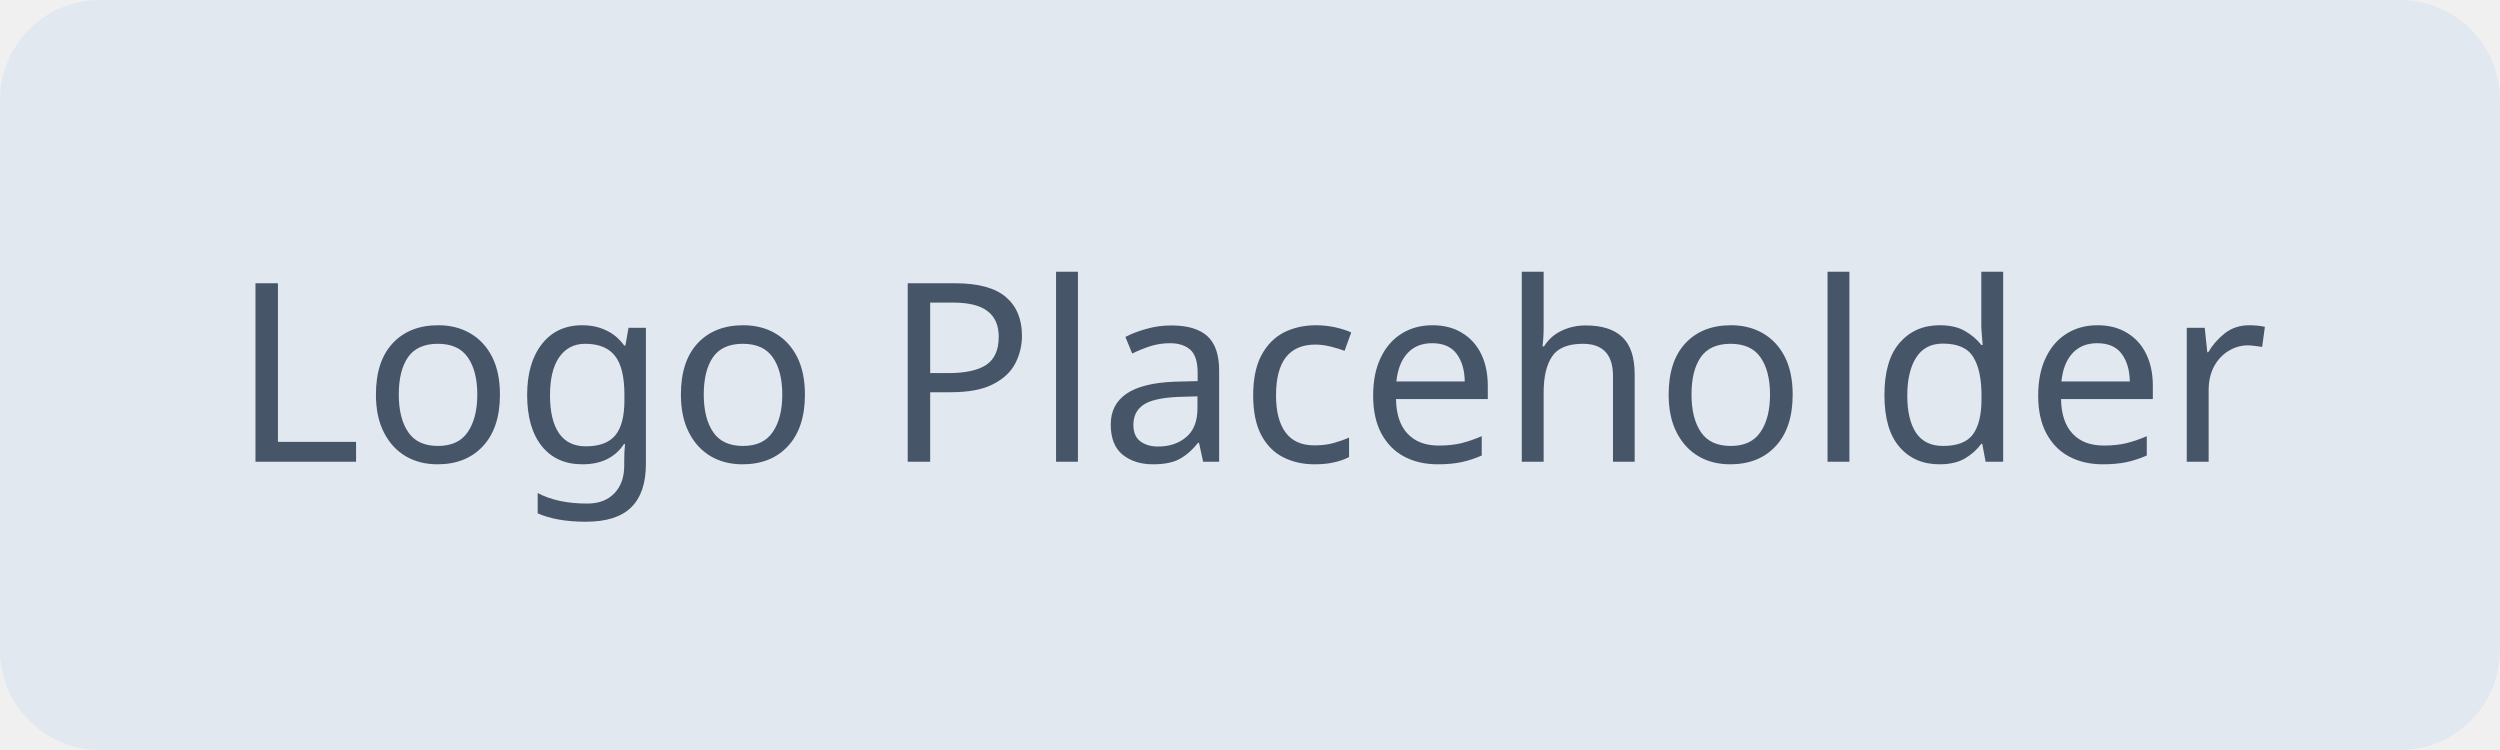
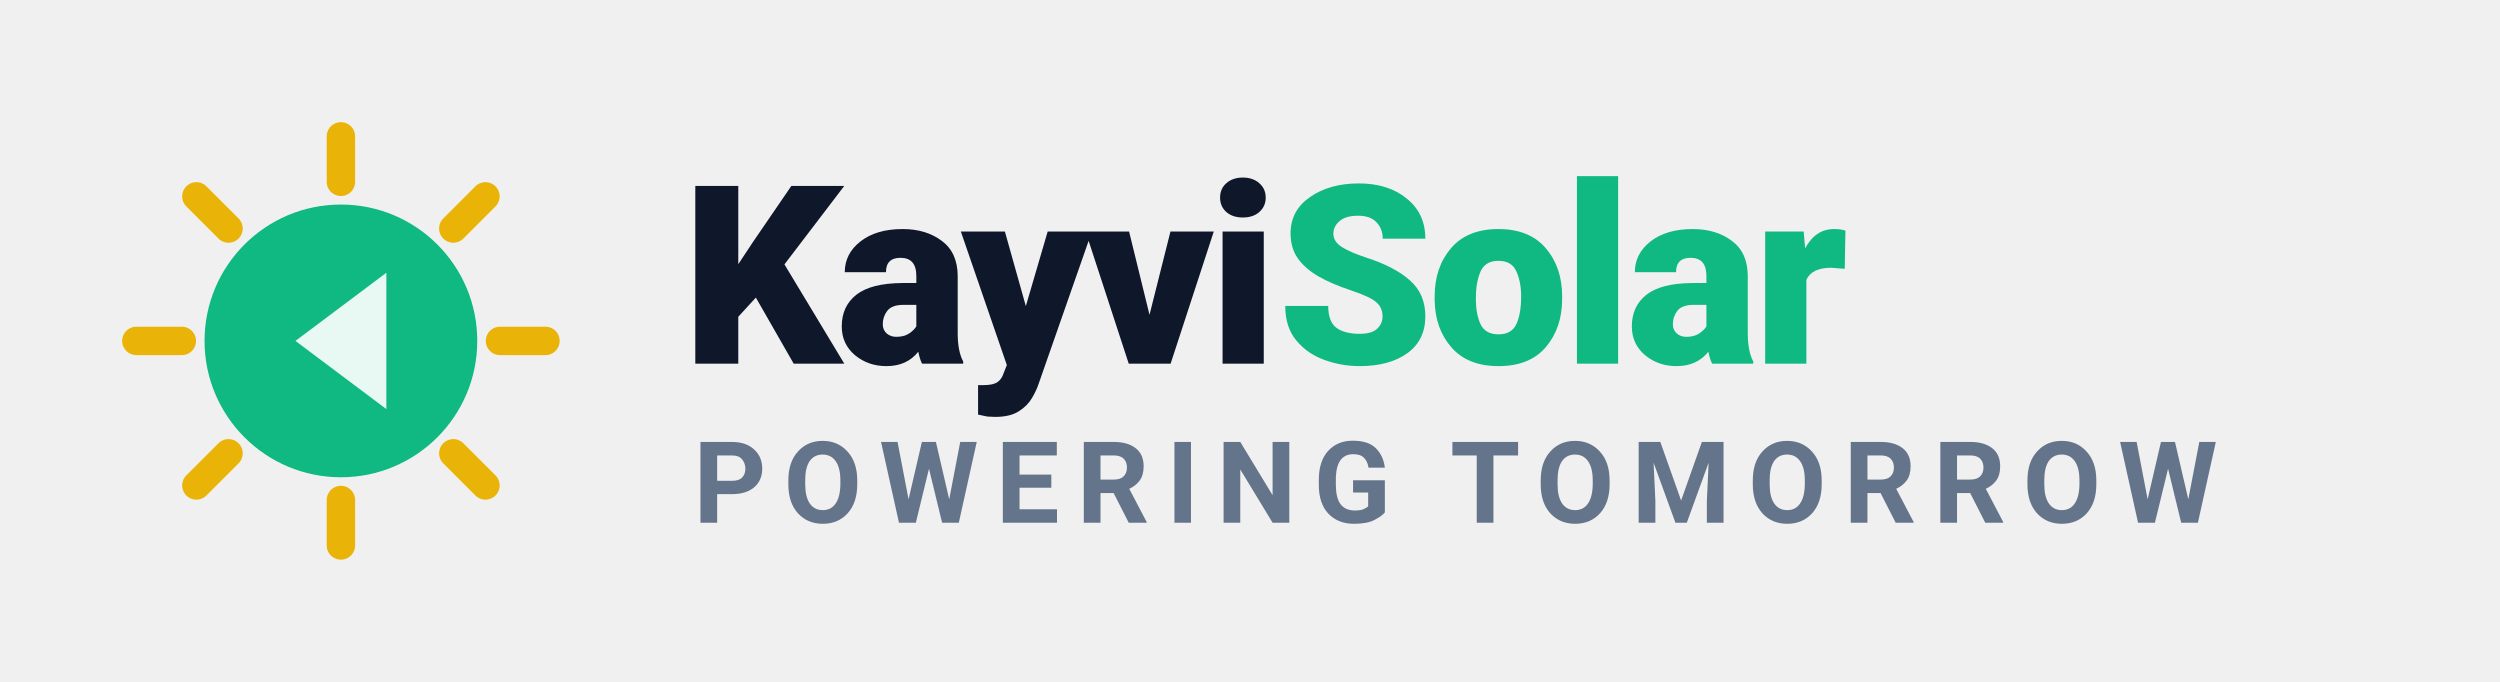
- <svg xmlns="http://www.w3.org/2000/svg" width="200" height="60" viewBox="0 0 200 60">
-   <rect width="200" height="60" fill="#e2e8f0" rx="8" />
-   <text x="50%" y="50%" dominant-baseline="middle" text-anchor="middle" font-family="sans-serif" font-size="20" fill="#475569">Logo Placeholder</text>
+ <svg xmlns="http://www.w3.org/2000/svg" width="220" height="60" viewBox="0 0 220 60" fill="none">
+   <g transform="translate(10, 10)">
+     <circle cx="20" cy="20" r="12" fill="#10b981" />
+     <path d="M20 2v4M20 34v4M2 20h4M34 20h4M7.28 7.28l2.83 2.83M29.89 29.89l2.83 2.83M7.28 32.72l2.83-2.83M29.89 10.11l2.83-2.83" stroke="#eab308" stroke-width="2.5" stroke-linecap="round" />
+     <polygon points="16,20 24,14 24,26" fill="#ffffff" opacity="0.9" />
+   </g>
+   <text x="60" y="32" font-family="system-ui, -apple-system, BlinkMacSystemFont, 'Segoe UI', Roboto, sans-serif" font-size="22" font-weight="800" fill="#0f172a" letter-spacing="-0.5">
+     Kayvi<tspan fill="#10b981">Solar</tspan>
+   </text>
+   <text x="61" y="46" font-family="system-ui, -apple-system, BlinkMacSystemFont, 'Segoe UI', Roboto, sans-serif" font-size="10" font-weight="600" fill="#64748b" letter-spacing="1.5">
+     POWERING TOMORROW
+   </text>
</svg>
